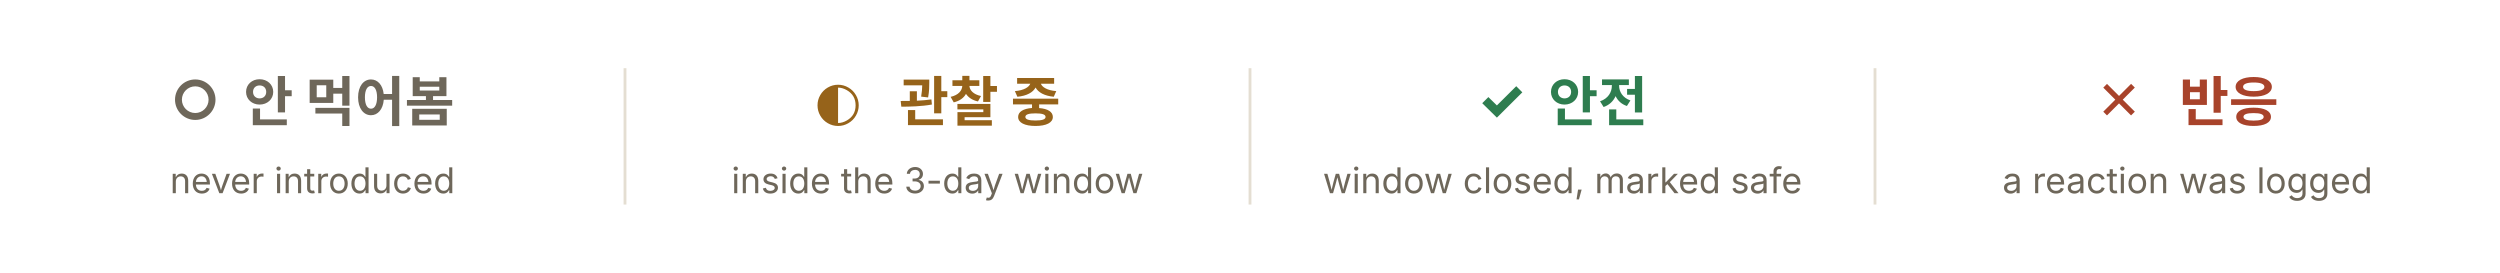
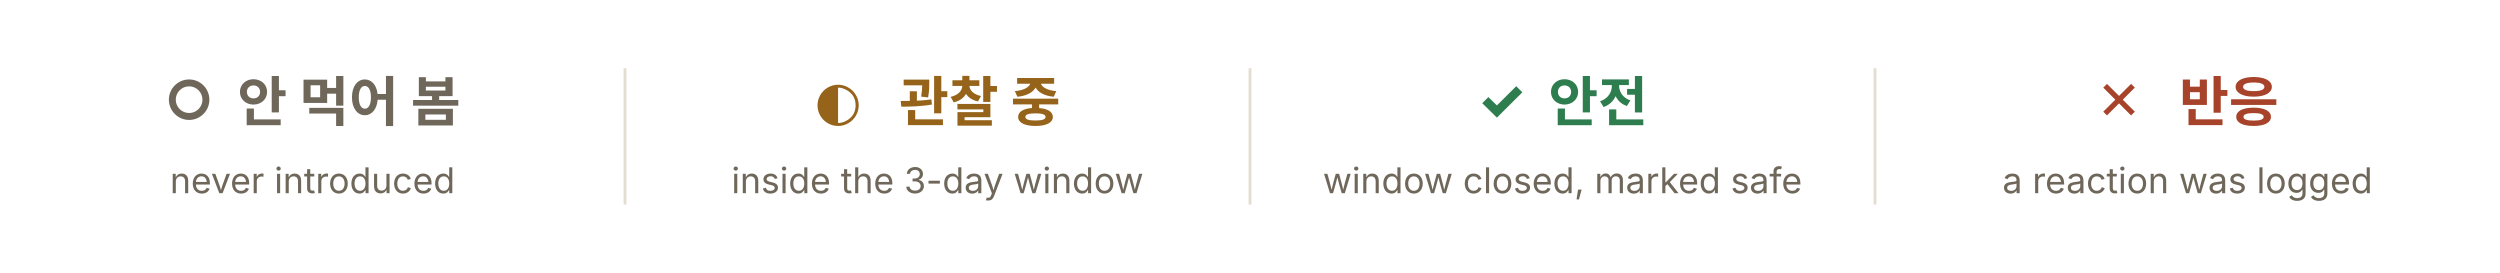
- <svg xmlns="http://www.w3.org/2000/svg" width="880" height="96" viewBox="0 0 880 96" role="img" aria-label="네 가지 상태 — 안 먹어봄, 관찰 중, 안전, 반응">
+ <svg xmlns="http://www.w3.org/2000/svg" width="880" height="96" viewBox="0 0 880 96" role="img" aria-label="네 가지 상태 — 안 먹어 봄, 관찰 중, 안전, 반응">
  <g font-family="-apple-system, 'Apple SD Gothic Neo', 'Malgun Gothic', 'Noto Sans KR', sans-serif" text-anchor="middle">
-     <text x="110" y="42" font-size="19" font-weight="800" fill="#6E675A">○  안 먹어봄</text>
+     <text x="110" y="42" font-size="19" font-weight="800" fill="#6E675A">○  안 먹어 봄</text>
    <text x="110" y="68" font-size="12.5" fill="#6E675A">never introduced</text>
    <text x="330" y="42" font-size="19" font-weight="800" fill="#96631A">◐  관찰 중</text>
    <text x="330" y="68" font-size="12.5" fill="#6E675A">inside the 3-day window</text>
    <text x="550" y="42" font-size="19" font-weight="800" fill="#2E7D4F">✓  안전</text>
    <text x="550" y="68" font-size="12.5" fill="#6E675A">window closed, marked safe</text>
    <text x="770" y="42" font-size="19" font-weight="800" fill="#A8432B">✕  반응</text>
    <text x="770" y="68" font-size="12.5" fill="#6E675A">a reaction was logged</text>
  </g>
  <path d="M220 24V72M440 24V72M660 24V72" stroke="#E4DED2" stroke-width="1" />
</svg>
